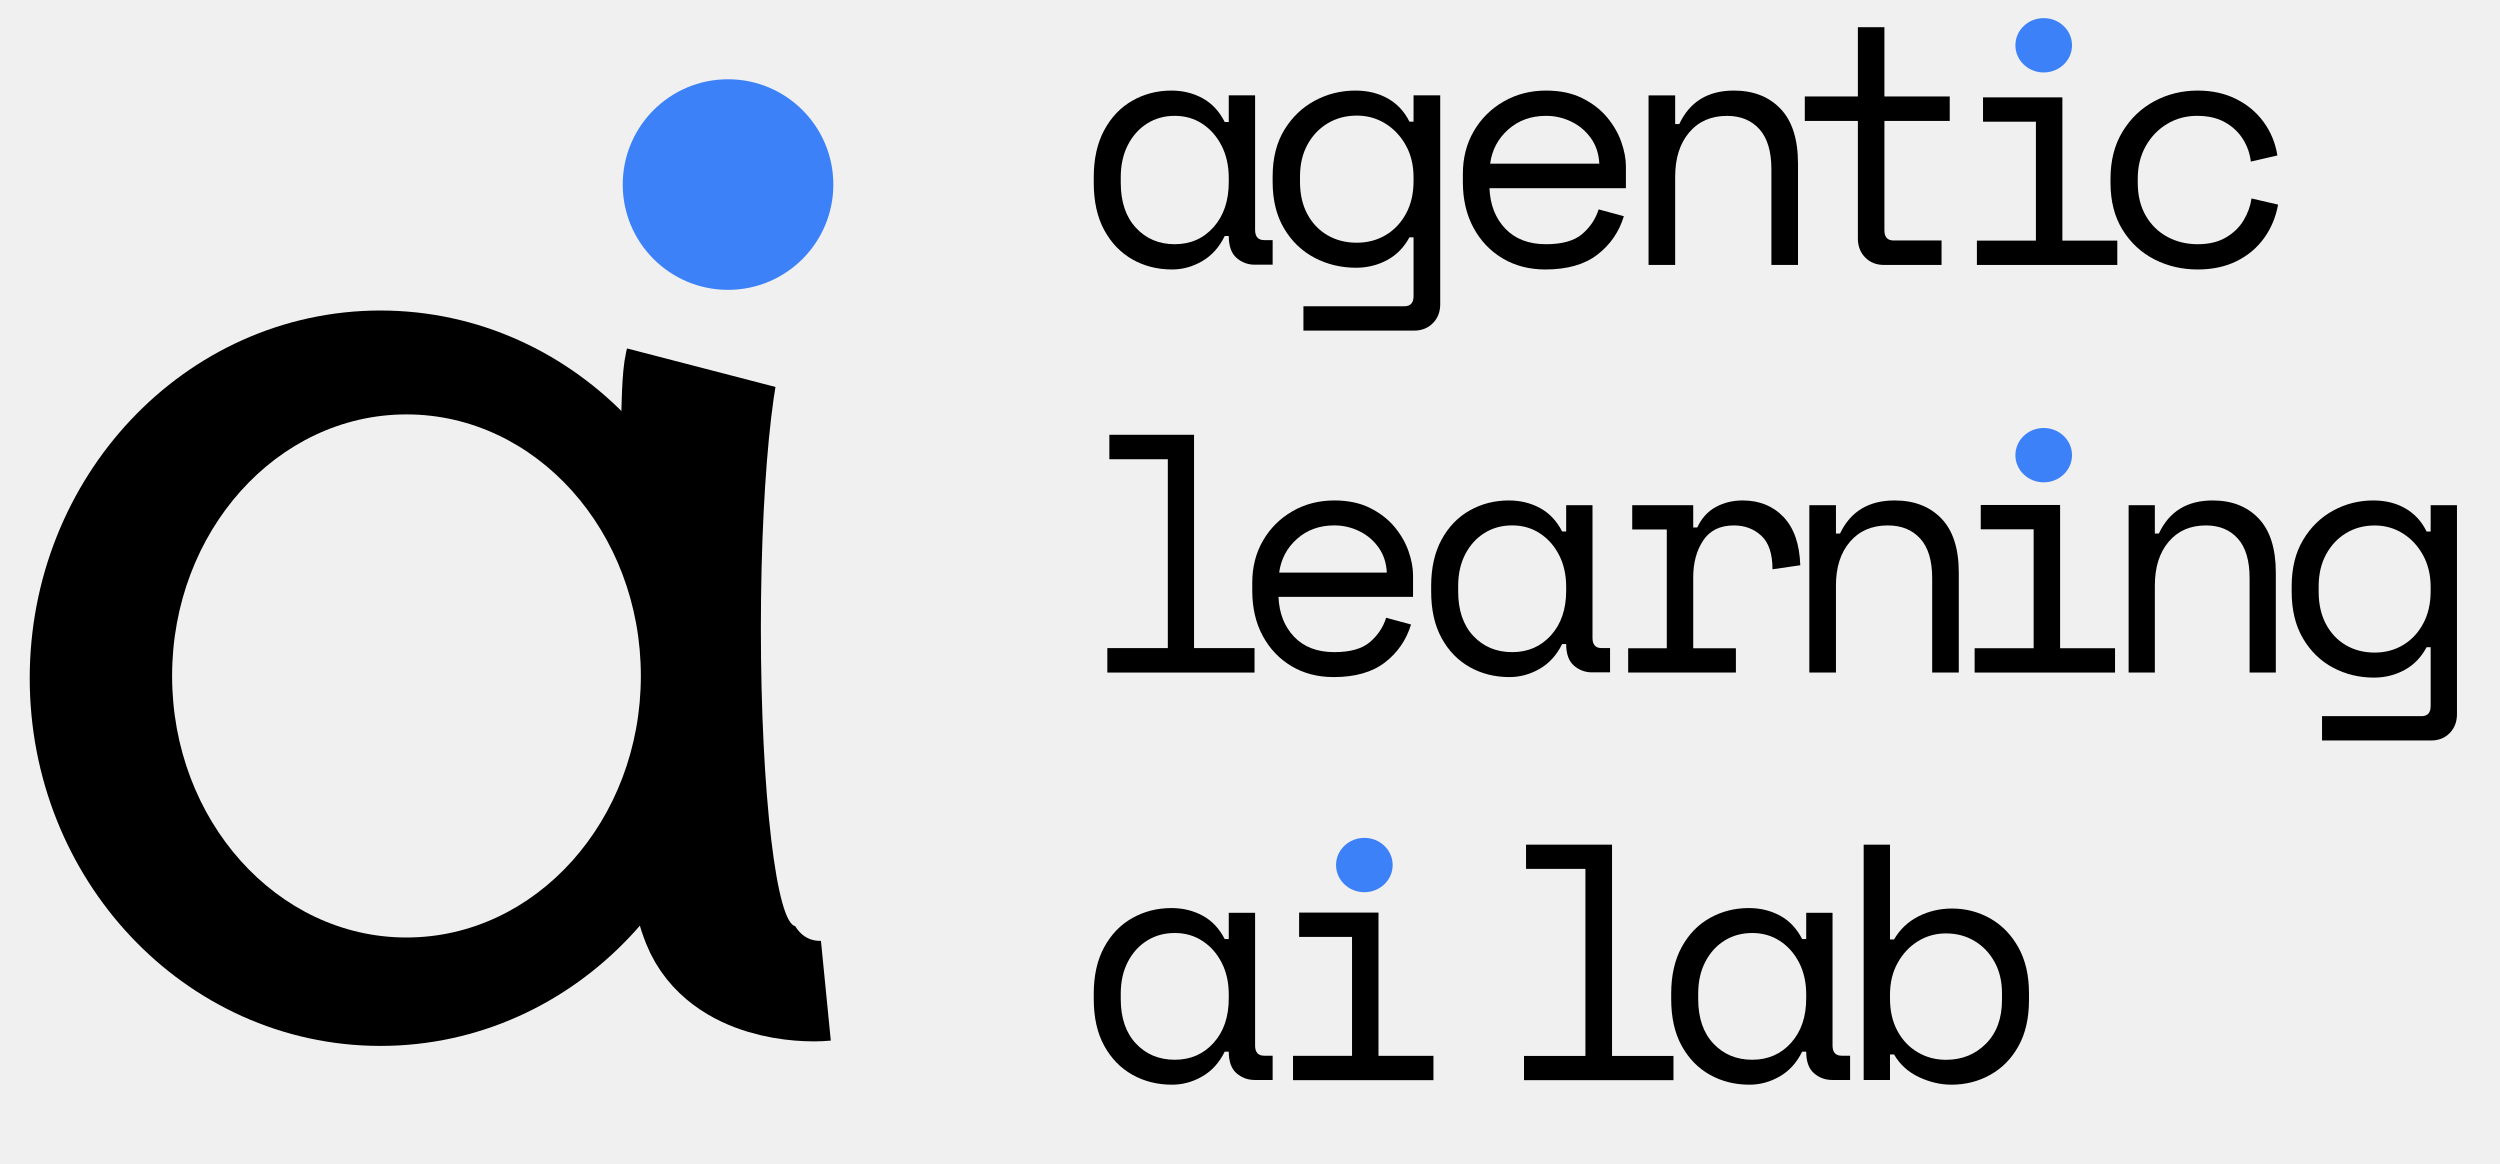
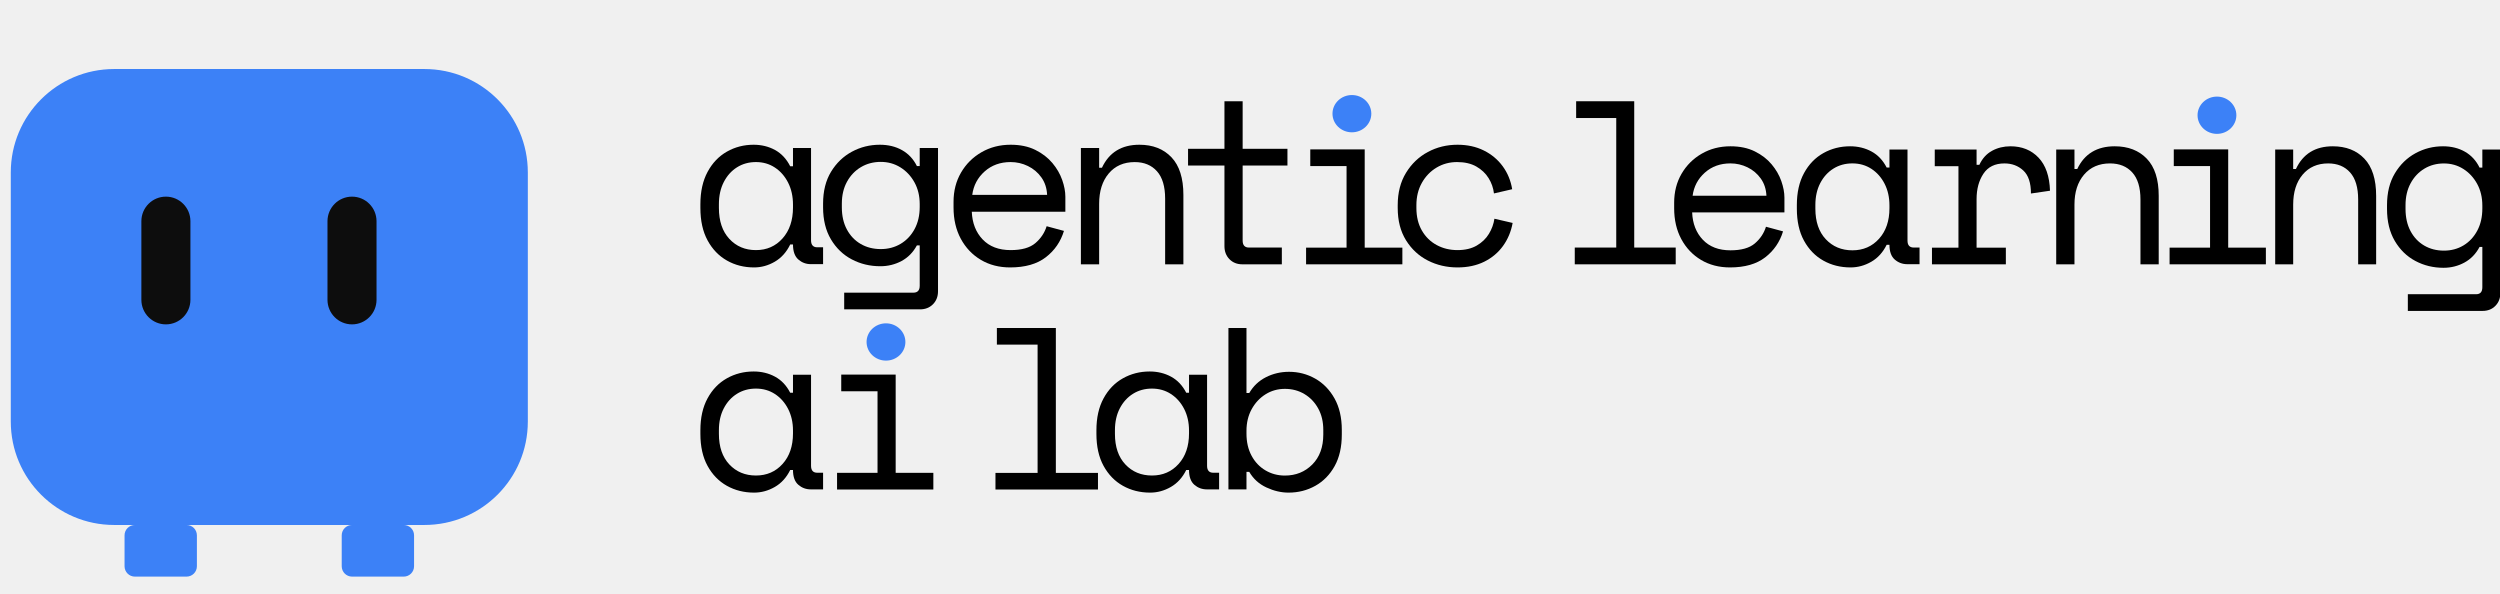
- <svg xmlns="http://www.w3.org/2000/svg" width="1104" height="514" viewBox="0 0 1104 514" xml:space="preserve" overflow="hidden">
-   <defs>
-     <mask id="logoCuts" maskUnits="userSpaceOnUse" x="165" y="343" width="1103" height="510">
-       <rect x="165" y="343" width="1103" height="510" fill="#FFFFFF" />
-       <path d="M241 641.5C241 577.711 287.338 526 344.5 526 401.661 526 448 577.711 448 641.5 448 705.289 401.661 757 344.5 757 287.338 757 241 705.289 241 641.5Z" fill="#000000" />
-       <path d="M539.469 622.704C568.472 556.827 607.737 510.359 627.171 518.915 646.604 527.471 638.847 587.81 609.844 653.687 580.842 719.563 541.576 766.031 522.143 757.475 502.709 748.92 510.466 688.58 539.469 622.704Z" fill="#000000" />
-       <path d="M501 620.5C501 547.875 507.94 489 516.5 489 525.06 489 532 547.875 532 620.5 532 693.126 525.06 752 516.5 752 507.94 752 501 693.126 501 620.5Z" fill="#000000" />
-     </mask>
-   </defs>
-   <g transform="translate(-165 -343)">
-     <g mask="url(#logoCuts)" fill="currentColor" stroke="currentColor">
-       <path d="M985.437 355 997.155 355 997.155 385.6 1026 385.6 1026 396.4 997.155 396.4 997.155 444.7C997.155 447.7 998.507 449.2 1001.21 449.2L1022.39 449.2 1022.39 460 997.005 460C993.6 460 990.82 458.9 988.667 456.7 986.513 454.5 985.437 451.7 985.437 448.3L985.437 396.4 962 396.4 962 385.6 985.437 385.6 985.437 355Z" fill-rule="evenodd" stroke="none" />
-       <path d="M682.283 383C687.351 383 691.947 384.131 696.071 386.392 700.195 388.654 703.449 392.146 705.834 396.87L707.623 396.87 707.623 385.111 719.249 385.111 719.249 444.511C719.249 447.527 720.591 449.034 723.274 449.034L727 449.034 727 459.889 719.1 459.889C716.019 459.889 713.337 458.884 711.051 456.874 708.765 454.864 707.623 451.647 707.623 447.225L705.834 447.225C703.449 452.15 700.145 455.844 695.922 458.306 691.698 460.769 687.252 462 682.581 462 676.122 462 670.284 460.518 665.067 457.552 659.85 454.587 655.701 450.265 652.621 444.587 649.54 438.908 648 431.948 648 423.706L648 421.294C648 413.153 649.54 406.217 652.621 400.489 655.701 394.76 659.85 390.413 665.067 387.448 670.284 384.482 676.023 383 682.283 383ZM683.774 394.156C679.203 394.156 675.128 395.287 671.551 397.549 667.973 399.81 665.142 402.976 663.055 407.047 660.968 411.117 659.924 415.866 659.924 421.294L659.924 423.706C659.924 432.149 662.16 438.783 666.632 443.607 671.104 448.431 676.817 450.844 683.774 450.844 690.729 450.844 696.443 448.331 700.915 443.305 705.387 438.28 707.623 431.646 707.623 423.404L707.623 421.596C707.623 416.268 706.579 411.545 704.493 407.424 702.406 403.303 699.573 400.061 695.996 397.699 692.419 395.338 688.345 394.156 683.774 394.156Z" fill-rule="evenodd" stroke="none" />
-       <path d="M763.547 383C768.984 383 773.766 384.17 777.894 386.509 782.022 388.848 785.193 392.256 787.408 396.735L789.22 396.735 789.22 385.09 801 385.09 801 477.355C801 480.739 799.918 483.526 797.753 485.716 795.589 487.905 792.794 489 789.372 489L740.592 489 740.592 478.251 785.143 478.251C787.861 478.251 789.22 476.758 789.22 473.772L789.22 447.794 787.408 447.794C784.992 452.273 781.695 455.633 777.516 457.872 773.338 460.111 768.782 461.231 763.849 461.231 757.204 461.231 751.088 459.763 745.5 456.827 739.912 453.891 735.432 449.586 732.059 443.913 728.686 438.24 727 431.372 727 423.31L727 420.921C727 412.859 728.712 406.017 732.135 400.393 735.558 394.769 740.038 390.465 745.575 387.479 751.113 384.493 757.103 383 763.547 383ZM764.151 394.048C759.419 394.048 755.165 395.168 751.39 397.407 747.614 399.646 744.619 402.782 742.404 406.813 740.189 410.844 739.082 415.547 739.082 420.921L739.082 423.31C739.082 428.784 740.164 433.537 742.329 437.568 744.493 441.599 747.463 444.709 751.239 446.899 755.014 449.089 759.319 450.183 764.151 450.183 768.883 450.183 773.137 449.063 776.912 446.824 780.688 444.585 783.683 441.424 785.898 437.344 788.113 433.263 789.22 428.486 789.22 423.011L789.22 421.22C789.22 415.945 788.088 411.267 785.822 407.186 783.557 403.105 780.537 399.895 776.761 397.556 772.986 395.217 768.782 394.048 764.151 394.048Z" fill-rule="evenodd" stroke="none" />
-       <path d="M847.753 383C853.878 383 859.176 384.106 863.644 386.317 868.113 388.528 871.778 391.342 874.64 394.76 877.502 398.177 879.611 401.82 880.967 405.69 882.322 409.56 883 413.153 883 416.469L883 426.118 822.749 426.118C823.05 433.455 825.385 439.411 829.753 443.984 834.121 448.557 840.121 450.844 847.753 450.844 854.883 450.844 860.205 449.336 863.72 446.321 867.234 443.305 869.644 439.687 870.95 435.465L882.096 438.481C879.987 445.416 876.096 451.07 870.423 455.442 864.749 459.814 857.092 462 847.452 462 840.322 462 834.021 460.367 828.548 457.1 823.075 453.834 818.782 449.311 815.669 443.532 812.556 437.752 811 431.043 811 423.404L811 419.786C811 412.751 812.606 406.469 815.82 400.941 819.033 395.413 823.427 391.041 829 387.825 834.573 384.608 840.824 383 847.753 383ZM847.753 394.156C841.126 394.156 835.552 396.167 831.033 400.187 826.515 404.207 823.853 409.233 823.05 415.263L871.251 415.263C871.05 410.941 869.82 407.198 867.561 404.031 865.301 400.865 862.414 398.428 858.9 396.719 855.385 395.011 851.669 394.156 847.753 394.156Z" fill-rule="evenodd" stroke="none" />
-       <path d="M930.671 383C939.31 383 946.192 385.693 951.315 391.077 956.438 396.462 959 404.54 959 415.31L959 460 947.247 460 947.247 417.725C947.247 409.874 945.489 403.986 941.973 400.061 938.457 396.135 933.685 394.172 927.658 394.172 920.626 394.172 915.05 396.613 910.932 401.495 906.813 406.377 904.753 412.894 904.753 421.047L904.753 460 893 460 893 385.114 904.753 385.114 904.753 397.796 906.562 397.796C911.183 387.932 919.219 383 930.671 383Z" fill-rule="evenodd" stroke="none" />
-       <path d="M1135.5 383C1141.82 383 1147.46 384.231 1152.42 386.694 1157.39 389.156 1161.45 392.548 1164.61 396.87 1167.77 401.192 1169.8 406.117 1170.7 411.645L1158.97 414.359C1158.57 410.841 1157.41 407.549 1155.51 404.484 1153.6 401.418 1150.97 398.931 1147.61 397.021 1144.25 395.111 1140.12 394.156 1135.2 394.156 1130.39 394.156 1126 395.338 1122.04 397.699 1118.08 400.061 1114.92 403.328 1112.57 407.499 1110.21 411.67 1109.03 416.469 1109.03 421.897L1109.03 423.706C1109.03 429.335 1110.21 434.184 1112.57 438.255 1114.92 442.325 1118.11 445.441 1122.12 447.602 1126.13 449.763 1130.59 450.844 1135.5 450.844 1140.42 450.844 1144.55 449.863 1147.91 447.903 1151.27 445.944 1153.88 443.431 1155.73 440.365 1157.59 437.3 1158.77 434.059 1159.27 430.641L1171 433.355C1170 438.883 1167.94 443.808 1164.83 448.13 1161.72 452.451 1157.69 455.844 1152.73 458.306 1147.76 460.769 1142.02 462 1135.5 462 1128.59 462 1122.22 460.518 1116.4 457.552 1110.59 454.587 1105.9 450.24 1102.34 444.511 1098.78 438.783 1097 431.847 1097 423.706L1097 421.897C1097 413.856 1098.78 406.921 1102.34 401.092 1105.9 395.262 1110.59 390.789 1116.4 387.674 1122.22 384.558 1128.59 383 1135.5 383Z" fill-rule="evenodd" stroke="none" />
-       <path d="M1040.7 386 1075.74 386 1075.74 449.258 1100 449.258 1100 460 1038 460 1038 449.258 1064.06 449.258 1064.06 396.742 1040.7 396.742 1040.7 386Z" fill-rule="evenodd" stroke="none" />
-       <path d="M654.891 535 692.288 535 692.288 629.2 719 629.2 719 640 654 640 654 629.2 680.712 629.2 680.712 545.8 654.891 545.8 654.891 535Z" fill-rule="evenodd" stroke="none" />
-       <path d="M754.243 564C760.283 564 765.507 565.092 769.913 567.275 774.32 569.458 777.934 572.237 780.756 575.611 783.578 578.985 785.658 582.582 786.995 586.403 788.331 590.224 789 593.771 789 597.046L789 606.573 729.586 606.573C729.883 613.817 732.185 619.697 736.493 624.212 740.8 628.727 746.717 630.985 754.243 630.985 761.273 630.985 766.522 629.496 769.987 626.519 773.453 623.542 775.83 619.97 777.117 615.802L788.109 618.779C786.029 625.626 782.192 631.208 776.597 635.525 771.002 639.842 763.452 642 753.945 642 746.915 642 740.701 640.388 735.304 637.162 729.908 633.937 725.674 629.471 722.605 623.766 719.535 618.059 718 611.435 718 603.893L718 600.321C718 593.374 719.584 587.172 722.753 581.714 725.922 576.256 730.254 571.939 735.75 568.764 741.246 565.588 747.41 564 754.243 564ZM754.243 575.015C747.707 575.015 742.211 577 737.755 580.97 733.299 584.939 730.675 589.901 729.883 595.855L777.414 595.855C777.216 591.588 776.003 587.891 773.775 584.765 771.547 581.639 768.7 579.233 765.234 577.546 761.768 575.859 758.104 575.015 754.243 575.015Z" fill-rule="evenodd" stroke="none" />
-       <path d="M831.283 564C836.351 564 840.947 565.117 845.071 567.349 849.195 569.582 852.449 573.031 854.834 577.695L856.623 577.695 856.623 566.084 868.249 566.084 868.249 624.733C868.249 627.71 869.591 629.199 872.274 629.199L876 629.199 876 639.916 868.1 639.916C865.019 639.916 862.337 638.924 860.051 636.939 857.765 634.954 856.623 631.779 856.623 627.412L854.834 627.412C852.449 632.275 849.145 635.922 844.922 638.353 840.699 640.784 836.252 642 831.581 642 825.122 642 819.284 640.536 814.067 637.609 808.85 634.681 804.702 630.414 801.621 624.807 798.541 619.2 797 612.328 797 604.191L797 601.809C797 593.771 798.541 586.924 801.621 581.267 804.702 575.611 808.85 571.319 814.067 568.392 819.284 565.464 825.023 564 831.283 564ZM832.774 575.015C828.203 575.015 824.128 576.132 820.551 578.365 816.974 580.597 814.142 583.724 812.055 587.743 809.968 591.762 808.925 596.451 808.925 601.809L808.925 604.191C808.925 612.527 811.16 619.077 815.632 623.84 820.104 628.603 825.818 630.985 832.774 630.985 839.729 630.985 845.443 628.504 849.915 623.542 854.387 618.58 856.623 612.031 856.623 603.893L856.623 602.107C856.623 596.847 855.579 592.183 853.493 588.115 851.406 584.046 848.573 580.846 844.996 578.514 841.419 576.182 837.345 575.015 832.774 575.015Z" fill-rule="evenodd" stroke="none" />
-       <path d="M934.567 564C941.948 564 947.957 566.434 952.595 571.302 957.232 576.17 959.701 583.273 960 592.612L947.733 594.4C947.733 587.545 946.087 582.603 942.795 579.573 939.504 576.543 935.465 575.028 930.677 575.028 924.593 575.028 920.08 577.238 917.138 581.659 914.195 586.08 912.724 591.519 912.724 597.977L912.724 629.271 931.575 629.271 931.575 640 884 640 884 629.271 901.055 629.271 901.055 576.816 885.795 576.816 885.795 566.087 912.724 566.087 912.724 575.922 914.52 575.922C916.415 571.849 919.133 568.843 922.673 566.906 926.214 564.969 930.179 564 934.567 564Z" fill-rule="evenodd" stroke="none" />
-       <path d="M1001.67 564C1010.31 564 1017.19 566.658 1022.31 571.973 1027.44 577.288 1030 585.26 1030 595.89L1030 640 1018.25 640 1018.25 598.275C1018.25 590.526 1016.49 584.714 1012.97 580.84 1009.46 576.965 1004.68 575.028 998.658 575.028 991.625 575.028 986.05 577.437 981.931 582.255 977.813 587.073 975.753 593.506 975.753 601.553L975.753 640 964 640 964 566.087 975.753 566.087 975.753 578.604 977.561 578.604C982.183 568.868 990.219 564 1001.67 564Z" fill-rule="evenodd" stroke="none" />
-       <path d="M1142.1 564C1150.61 564 1157.39 566.658 1162.43 571.973 1167.48 577.288 1170 585.26 1170 595.89L1170 640 1158.42 640 1158.42 598.275C1158.42 590.526 1156.69 584.714 1153.23 580.84 1149.77 576.965 1145.07 575.028 1139.13 575.028 1132.21 575.028 1126.72 577.437 1122.66 582.255 1118.6 587.073 1116.58 593.506 1116.58 601.553L1116.58 640 1105 640 1105 566.087 1116.58 566.087 1116.58 578.604 1118.36 578.604C1122.91 568.868 1130.82 564 1142.1 564Z" fill-rule="evenodd" stroke="none" />
-       <path d="M1213.05 564C1218.42 564 1223.13 565.17 1227.21 567.509 1231.28 569.848 1234.41 573.256 1236.59 577.735L1238.38 577.735 1238.38 566.09 1250 566.09 1250 658.355C1250 661.739 1248.93 664.526 1246.8 666.716 1244.66 668.905 1241.91 670 1238.53 670L1190.41 670 1190.41 659.251 1234.36 659.251C1237.04 659.251 1238.38 657.758 1238.38 654.772L1238.38 628.794 1236.59 628.794C1234.21 633.273 1230.96 636.633 1226.83 638.872 1222.71 641.111 1218.22 642.231 1213.35 642.231 1206.8 642.231 1200.76 640.763 1195.25 637.827 1189.74 634.891 1185.32 630.586 1181.99 624.913 1178.66 619.24 1177 612.372 1177 604.31L1177 601.921C1177 593.859 1178.69 587.017 1182.07 581.393 1185.44 575.77 1189.86 571.465 1195.32 568.479 1200.79 565.493 1206.7 564 1213.05 564ZM1213.65 575.048C1208.98 575.048 1204.78 576.168 1201.06 578.407 1197.34 580.647 1194.38 583.782 1192.2 587.813 1190.01 591.844 1188.92 596.547 1188.92 601.921L1188.92 604.31C1188.92 609.784 1189.99 614.537 1192.12 618.568 1194.26 622.599 1197.19 625.709 1200.91 627.899 1204.64 630.088 1208.88 631.183 1213.65 631.183 1218.32 631.183 1222.51 630.063 1226.24 627.824 1229.96 625.585 1232.92 622.424 1235.1 618.344 1237.29 614.263 1238.38 609.486 1238.38 604.011L1238.38 602.22C1238.38 596.945 1237.26 592.267 1235.03 588.186 1232.79 584.105 1229.81 580.896 1226.09 578.557 1222.36 576.218 1218.22 575.048 1213.65 575.048Z" fill-rule="evenodd" stroke="none" />
-       <path d="M1039.7 566 1074.74 566 1074.74 629.258 1099 629.258 1099 640 1037 640 1037 629.258 1063.06 629.258 1063.06 576.742 1039.7 576.742 1039.7 566Z" fill-rule="evenodd" stroke="none" />
-       <path d="M838.904 716 876.877 716 876.877 809.303 904 809.303 904 820 838 820 838 809.303 865.123 809.303 865.123 726.697 838.904 726.697 838.904 716Z" fill-rule="evenodd" stroke="none" />
-       <path d="M988 716 999.621 716 999.621 757.865 1001.41 757.865C1003.99 753.412 1007.57 750.022 1012.13 747.696 1016.7 745.37 1021.67 744.207 1027.03 744.207 1033.09 744.207 1038.7 745.667 1043.87 748.587 1049.03 751.506 1053.18 755.762 1056.31 761.354 1059.44 766.946 1061 773.701 1061 781.619L1061 784.588C1061 792.605 1059.46 799.385 1056.38 804.927 1053.3 810.47 1049.16 814.701 1043.94 817.62 1038.73 820.54 1032.99 822 1026.73 822 1021.97 822 1017.2 820.887 1012.43 818.659 1007.67 816.433 1003.99 813.092 1001.41 808.639L999.621 808.639 999.621 819.921 988 819.921 988 716ZM1024.35 755.193C1019.78 755.193 1015.64 756.356 1011.91 758.682 1008.19 761.008 1005.21 764.2 1002.97 768.258 1000.74 772.316 999.621 776.967 999.621 782.213L999.621 783.994C999.621 789.438 1000.71 794.188 1002.9 798.246 1005.08 802.304 1008.06 805.447 1011.84 807.674 1015.61 809.901 1019.78 811.014 1024.35 811.014 1031.4 811.014 1037.29 808.639 1042.01 803.888 1046.72 799.137 1049.08 792.704 1049.08 784.588L1049.08 781.619C1049.08 776.373 1047.99 771.771 1045.8 767.812 1043.62 763.853 1040.66 760.76 1036.94 758.534 1033.22 756.307 1029.02 755.193 1024.35 755.193Z" fill-rule="evenodd" stroke="none" />
-       <path d="M682.283 744C687.351 744 691.947 745.117 696.071 747.349 700.195 749.582 703.449 753.031 705.834 757.695L707.623 757.695 707.623 746.084 719.249 746.084 719.249 804.733C719.249 807.71 720.591 809.198 723.274 809.198L727 809.198 727 819.916 719.1 819.916C716.019 819.916 713.337 818.924 711.051 816.939 708.765 814.954 707.623 811.778 707.623 807.412L705.834 807.412C703.449 812.275 700.145 815.922 695.922 818.353 691.698 820.784 687.252 822 682.581 822 676.122 822 670.284 820.536 665.067 817.609 659.85 814.681 655.701 810.414 652.621 804.807 649.54 799.2 648 792.328 648 784.191L648 781.809C648 773.771 649.54 766.923 652.621 761.267 655.701 755.611 659.85 751.319 665.067 748.391 670.284 745.464 676.023 744 682.283 744ZM683.774 755.015C679.203 755.015 675.128 756.132 671.551 758.364 667.973 760.597 665.142 763.723 663.055 767.742 660.968 771.761 659.924 776.45 659.924 781.809L659.924 784.191C659.924 792.526 662.16 799.076 666.632 803.84 671.104 808.603 676.817 810.985 683.774 810.985 690.729 810.985 696.443 808.504 700.915 803.542 705.387 798.58 707.623 792.031 707.623 783.893L707.623 782.107C707.623 776.847 706.579 772.183 704.493 768.114 702.406 764.046 699.573 760.845 695.996 758.513 692.419 756.181 688.345 755.015 683.774 755.015Z" fill-rule="evenodd" stroke="none" />
-       <path d="M937.283 744C942.351 744 946.947 745.117 951.071 747.349 955.195 749.582 958.449 753.031 960.834 757.695L962.623 757.695 962.623 746.084 974.249 746.084 974.249 804.733C974.249 807.71 975.591 809.198 978.274 809.198L982 809.198 982 819.916 974.1 819.916C971.02 819.916 968.337 818.924 966.051 816.939 963.766 814.954 962.623 811.778 962.623 807.412L960.834 807.412C958.449 812.275 955.145 815.922 950.922 818.353 946.699 820.784 942.252 822 937.581 822 931.122 822 925.284 820.536 920.067 817.609 914.85 814.681 910.701 810.414 907.621 804.807 904.54 799.2 903 792.328 903 784.191L903 781.809C903 773.771 904.54 766.923 907.621 761.267 910.701 755.611 914.85 751.319 920.067 748.391 925.284 745.464 931.023 744 937.283 744ZM938.774 755.015C934.203 755.015 930.128 756.132 926.551 758.364 922.974 760.597 920.142 763.723 918.055 767.742 915.968 771.761 914.925 776.45 914.925 781.809L914.925 784.191C914.925 792.526 917.16 799.076 921.632 803.84 926.104 808.603 931.818 810.985 938.774 810.985 945.73 810.985 951.443 808.504 955.915 803.542 960.387 798.58 962.623 792.031 962.623 783.893L962.623 782.107C962.623 776.847 961.579 772.183 959.493 768.114 957.406 764.046 954.574 760.845 950.996 758.513 947.419 756.181 943.345 755.015 938.774 755.015Z" fill-rule="evenodd" stroke="none" />
-       <path d="M738.696 746 773.739 746 773.739 809.258 798 809.258 798 820 736 820 736 809.258 762.058 809.258 762.058 756.742 738.696 756.742 738.696 746Z" fill-rule="evenodd" stroke="none" />
-       <path d="M475.154 505.5C473.079 513.491 473.565 555.045 473.518 582.926 473.47 610.806 473.411 645.435 474.869 672.782 476.327 700.13 473.968 726.294 482.266 747.012 490.565 767.73 519.874 769.173 528.5 768.321" stroke-width="68.75" stroke-linecap="butt" stroke-linejoin="miter" stroke-miterlimit="8" fill="none" fill-rule="evenodd" />
-       <path d="M212.5 642.5C212.5 571.808 266.45 514.5 333 514.5 399.55 514.5 453.5 571.808 453.5 642.5 453.5 713.192 399.55 770.5 333 770.5 266.45 770.5 212.5 713.192 212.5 642.5Z" stroke-width="68.75" stroke-linecap="butt" stroke-linejoin="miter" stroke-miterlimit="8" fill="none" fill-rule="evenodd" />
+ <svg xmlns="http://www.w3.org/2000/svg" width="1159" height="275" viewBox="0 0 1159 275">
+   <g>
+     <g transform="translate(-238.4 -430.84) translate(363.25 568.5) scale(0.6) translate(-363.25 -568.5)">
+       <rect x="163.5" y="392.4" width="399.5" height="352.3" rx="79.9" fill="#3C81F7" class="ab" />
+       <rect x="251.4" y="744.7" width="55.9" height="39.9" rx="8" fill="#3C81F7" class="ab" />
+       <rect x="419.2" y="744.7" width="55.9" height="39.9" rx="8" fill="#3C81F7" class="ab" />
+       <rect x="264.4" y="491.0" width="37.9" height="98.7" rx="19.0" fill="#0d0d0d" />
+       <rect x="408.2" y="491.0" width="37.9" height="98.7" rx="19.0" fill="#0d0d0d" />
    </g>
-     <path d="M1055 363C1055 356.373 1060.6 351 1067.5 351 1074.4 351 1080 356.373 1080 363 1080 369.627 1074.4 375 1067.5 375 1060.6 375 1055 369.627 1055 363Z" fill="#3C81F7" fill-rule="evenodd" />
-     <path d="M1055 544C1055 537.373 1060.6 532 1067.5 532 1074.4 532 1080 537.373 1080 544 1080 550.627 1074.4 556 1067.5 556 1060.6 556 1055 550.627 1055 544Z" fill="#3C81F7" fill-rule="evenodd" />
-     <path d="M755 725C755 718.373 760.596 713 767.5 713 774.404 713 780 718.373 780 725 780 731.627 774.404 737 767.5 737 760.596 737 755 731.627 755 725Z" fill="#3C81F7" fill-rule="evenodd" />
-     <path d="M440 424.5C440 398.819 460.819 378 486.5 378 512.181 378 533 398.819 533 424.5 533 450.181 512.181 471 486.5 471 460.819 471 440 450.181 440 424.5Z" fill="#3C81F7" fill-rule="evenodd" />
+     <g transform="translate(-323.3 -343.34) translate(648 481.0) scale(0.72) translate(-648 -481.0)">
+       <g fill="currentColor">
+         <path d="M985.437 355 997.155 355 997.155 385.6 1026 385.6 1026 396.4 997.155 396.4 997.155 444.7C997.155 447.7 998.507 449.2 1001.21 449.2L1022.39 449.2 1022.39 460 997.005 460C993.6 460 990.82 458.9 988.667 456.7 986.513 454.5 985.437 451.7 985.437 448.3L985.437 396.4 962 396.4 962 385.6 985.437 385.6 985.437 355Z" fill-rule="evenodd" stroke="none" />
+         <path d="M682.283 383C687.351 383 691.947 384.131 696.071 386.392 700.195 388.654 703.449 392.146 705.834 396.87L707.623 396.87 707.623 385.111 719.249 385.111 719.249 444.511C719.249 447.527 720.591 449.034 723.274 449.034L727 449.034 727 459.889 719.1 459.889C716.019 459.889 713.337 458.884 711.051 456.874 708.765 454.864 707.623 451.647 707.623 447.225L705.834 447.225C703.449 452.15 700.145 455.844 695.922 458.306 691.698 460.769 687.252 462 682.581 462 676.122 462 670.284 460.518 665.067 457.552 659.85 454.587 655.701 450.265 652.621 444.587 649.54 438.908 648 431.948 648 423.706L648 421.294C648 413.153 649.54 406.217 652.621 400.489 655.701 394.76 659.85 390.413 665.067 387.448 670.284 384.482 676.023 383 682.283 383ZM683.774 394.156C679.203 394.156 675.128 395.287 671.551 397.549 667.973 399.81 665.142 402.976 663.055 407.047 660.968 411.117 659.924 415.866 659.924 421.294L659.924 423.706C659.924 432.149 662.16 438.783 666.632 443.607 671.104 448.431 676.817 450.844 683.774 450.844 690.729 450.844 696.443 448.331 700.915 443.305 705.387 438.28 707.623 431.646 707.623 423.404L707.623 421.596C707.623 416.268 706.579 411.545 704.493 407.424 702.406 403.303 699.573 400.061 695.996 397.699 692.419 395.338 688.345 394.156 683.774 394.156Z" fill-rule="evenodd" stroke="none" />
+         <path d="M763.547 383C768.984 383 773.766 384.17 777.894 386.509 782.022 388.848 785.193 392.256 787.408 396.735L789.22 396.735 789.22 385.09 801 385.09 801 477.355C801 480.739 799.918 483.526 797.753 485.716 795.589 487.905 792.794 489 789.372 489L740.592 489 740.592 478.251 785.143 478.251C787.861 478.251 789.22 476.758 789.22 473.772L789.22 447.794 787.408 447.794C784.992 452.273 781.695 455.633 777.516 457.872 773.338 460.111 768.782 461.231 763.849 461.231 757.204 461.231 751.088 459.763 745.5 456.827 739.912 453.891 735.432 449.586 732.059 443.913 728.686 438.24 727 431.372 727 423.31L727 420.921C727 412.859 728.712 406.017 732.135 400.393 735.558 394.769 740.038 390.465 745.575 387.479 751.113 384.493 757.103 383 763.547 383ZM764.151 394.048C759.419 394.048 755.165 395.168 751.39 397.407 747.614 399.646 744.619 402.782 742.404 406.813 740.189 410.844 739.082 415.547 739.082 420.921L739.082 423.31C739.082 428.784 740.164 433.537 742.329 437.568 744.493 441.599 747.463 444.709 751.239 446.899 755.014 449.089 759.319 450.183 764.151 450.183 768.883 450.183 773.137 449.063 776.912 446.824 780.688 444.585 783.683 441.424 785.898 437.344 788.113 433.263 789.22 428.486 789.22 423.011L789.22 421.22C789.22 415.945 788.088 411.267 785.822 407.186 783.557 403.105 780.537 399.895 776.761 397.556 772.986 395.217 768.782 394.048 764.151 394.048Z" fill-rule="evenodd" stroke="none" />
+         <path d="M847.753 383C853.878 383 859.176 384.106 863.644 386.317 868.113 388.528 871.778 391.342 874.64 394.76 877.502 398.177 879.611 401.82 880.967 405.69 882.322 409.56 883 413.153 883 416.469L883 426.118 822.749 426.118C823.05 433.455 825.385 439.411 829.753 443.984 834.121 448.557 840.121 450.844 847.753 450.844 854.883 450.844 860.205 449.336 863.72 446.321 867.234 443.305 869.644 439.687 870.95 435.465L882.096 438.481C879.987 445.416 876.096 451.07 870.423 455.442 864.749 459.814 857.092 462 847.452 462 840.322 462 834.021 460.367 828.548 457.1 823.075 453.834 818.782 449.311 815.669 443.532 812.556 437.752 811 431.043 811 423.404L811 419.786C811 412.751 812.606 406.469 815.82 400.941 819.033 395.413 823.427 391.041 829 387.825 834.573 384.608 840.824 383 847.753 383ZM847.753 394.156C841.126 394.156 835.552 396.167 831.033 400.187 826.515 404.207 823.853 409.233 823.05 415.263L871.251 415.263C871.05 410.941 869.82 407.198 867.561 404.031 865.301 400.865 862.414 398.428 858.9 396.719 855.385 395.011 851.669 394.156 847.753 394.156Z" fill-rule="evenodd" stroke="none" />
+         <path d="M930.671 383C939.31 383 946.192 385.693 951.315 391.077 956.438 396.462 959 404.54 959 415.31L959 460 947.247 460 947.247 417.725C947.247 409.874 945.489 403.986 941.973 400.061 938.457 396.135 933.685 394.172 927.658 394.172 920.626 394.172 915.05 396.613 910.932 401.495 906.813 406.377 904.753 412.894 904.753 421.047L904.753 460 893 460 893 385.114 904.753 385.114 904.753 397.796 906.562 397.796C911.183 387.932 919.219 383 930.671 383Z" fill-rule="evenodd" stroke="none" />
+         <path d="M1135.5 383C1141.82 383 1147.46 384.231 1152.42 386.694 1157.39 389.156 1161.45 392.548 1164.61 396.87 1167.77 401.192 1169.8 406.117 1170.7 411.645L1158.97 414.359C1158.57 410.841 1157.41 407.549 1155.51 404.484 1153.6 401.418 1150.97 398.931 1147.61 397.021 1144.25 395.111 1140.12 394.156 1135.2 394.156 1130.39 394.156 1126 395.338 1122.04 397.699 1118.08 400.061 1114.92 403.328 1112.57 407.499 1110.21 411.67 1109.03 416.469 1109.03 421.897L1109.03 423.706C1109.03 429.335 1110.21 434.184 1112.57 438.255 1114.92 442.325 1118.11 445.441 1122.12 447.602 1126.13 449.763 1130.59 450.844 1135.5 450.844 1140.42 450.844 1144.55 449.863 1147.91 447.903 1151.27 445.944 1153.88 443.431 1155.73 440.365 1157.59 437.3 1158.77 434.059 1159.27 430.641L1171 433.355C1170 438.883 1167.94 443.808 1164.83 448.13 1161.72 452.451 1157.69 455.844 1152.73 458.306 1147.76 460.769 1142.02 462 1135.5 462 1128.59 462 1122.22 460.518 1116.4 457.552 1110.59 454.587 1105.9 450.24 1102.34 444.511 1098.78 438.783 1097 431.847 1097 423.706L1097 421.897C1097 413.856 1098.78 406.921 1102.34 401.092 1105.9 395.262 1110.59 390.789 1116.4 387.674 1122.22 384.558 1128.59 383 1135.5 383Z" fill-rule="evenodd" stroke="none" />
+         <path d="M1040.7 386 1075.74 386 1075.74 449.258 1100 449.258 1100 460 1038 460 1038 449.258 1064.06 449.258 1064.06 396.742 1040.7 396.742 1040.7 386Z" fill-rule="evenodd" stroke="none" />
+         <g transform="translate(557 -180)">
+           <path d="M654.891 535 692.288 535 692.288 629.2 719 629.2 719 640 654 640 654 629.2 680.712 629.2 680.712 545.8 654.891 545.8 654.891 535Z" fill-rule="evenodd" stroke="none" />
+           <path d="M754.243 564C760.283 564 765.507 565.092 769.913 567.275 774.32 569.458 777.934 572.237 780.756 575.611 783.578 578.985 785.658 582.582 786.995 586.403 788.331 590.224 789 593.771 789 597.046L789 606.573 729.586 606.573C729.883 613.817 732.185 619.697 736.493 624.212 740.8 628.727 746.717 630.985 754.243 630.985 761.273 630.985 766.522 629.496 769.987 626.519 773.453 623.542 775.83 619.97 777.117 615.802L788.109 618.779C786.029 625.626 782.192 631.208 776.597 635.525 771.002 639.842 763.452 642 753.945 642 746.915 642 740.701 640.388 735.304 637.162 729.908 633.937 725.674 629.471 722.605 623.766 719.535 618.059 718 611.435 718 603.893L718 600.321C718 593.374 719.584 587.172 722.753 581.714 725.922 576.256 730.254 571.939 735.75 568.764 741.246 565.588 747.41 564 754.243 564ZM754.243 575.015C747.707 575.015 742.211 577 737.755 580.97 733.299 584.939 730.675 589.901 729.883 595.855L777.414 595.855C777.216 591.588 776.003 587.891 773.775 584.765 771.547 581.639 768.7 579.233 765.234 577.546 761.768 575.859 758.104 575.015 754.243 575.015Z" fill-rule="evenodd" stroke="none" />
+           <path d="M831.283 564C836.351 564 840.947 565.117 845.071 567.349 849.195 569.582 852.449 573.031 854.834 577.695L856.623 577.695 856.623 566.084 868.249 566.084 868.249 624.733C868.249 627.71 869.591 629.199 872.274 629.199L876 629.199 876 639.916 868.1 639.916C865.019 639.916 862.337 638.924 860.051 636.939 857.765 634.954 856.623 631.779 856.623 627.412L854.834 627.412C852.449 632.275 849.145 635.922 844.922 638.353 840.699 640.784 836.252 642 831.581 642 825.122 642 819.284 640.536 814.067 637.609 808.85 634.681 804.702 630.414 801.621 624.807 798.541 619.2 797 612.328 797 604.191L797 601.809C797 593.771 798.541 586.924 801.621 581.267 804.702 575.611 808.85 571.319 814.067 568.392 819.284 565.464 825.023 564 831.283 564ZM832.774 575.015C828.203 575.015 824.128 576.132 820.551 578.365 816.974 580.597 814.142 583.724 812.055 587.743 809.968 591.762 808.925 596.451 808.925 601.809L808.925 604.191C808.925 612.527 811.16 619.077 815.632 623.84 820.104 628.603 825.818 630.985 832.774 630.985 839.729 630.985 845.443 628.504 849.915 623.542 854.387 618.58 856.623 612.031 856.623 603.893L856.623 602.107C856.623 596.847 855.579 592.183 853.493 588.115 851.406 584.046 848.573 580.846 844.996 578.514 841.419 576.182 837.345 575.015 832.774 575.015Z" fill-rule="evenodd" stroke="none" />
+           <path d="M934.567 564C941.948 564 947.957 566.434 952.595 571.302 957.232 576.17 959.701 583.273 960 592.612L947.733 594.4C947.733 587.545 946.087 582.603 942.795 579.573 939.504 576.543 935.465 575.028 930.677 575.028 924.593 575.028 920.08 577.238 917.138 581.659 914.195 586.08 912.724 591.519 912.724 597.977L912.724 629.271 931.575 629.271 931.575 640 884 640 884 629.271 901.055 629.271 901.055 576.816 885.795 576.816 885.795 566.087 912.724 566.087 912.724 575.922 914.52 575.922C916.415 571.849 919.133 568.843 922.673 566.906 926.214 564.969 930.179 564 934.567 564Z" fill-rule="evenodd" stroke="none" />
+           <path d="M1001.67 564C1010.31 564 1017.19 566.658 1022.31 571.973 1027.44 577.288 1030 585.26 1030 595.89L1030 640 1018.25 640 1018.25 598.275C1018.25 590.526 1016.49 584.714 1012.97 580.84 1009.46 576.965 1004.68 575.028 998.658 575.028 991.625 575.028 986.05 577.437 981.931 582.255 977.813 587.073 975.753 593.506 975.753 601.553L975.753 640 964 640 964 566.087 975.753 566.087 975.753 578.604 977.561 578.604C982.183 568.868 990.219 564 1001.67 564Z" fill-rule="evenodd" stroke="none" />
+           <path d="M1142.1 564C1150.61 564 1157.39 566.658 1162.43 571.973 1167.48 577.288 1170 585.26 1170 595.89L1170 640 1158.42 640 1158.42 598.275C1158.42 590.526 1156.69 584.714 1153.23 580.84 1149.77 576.965 1145.07 575.028 1139.13 575.028 1132.21 575.028 1126.72 577.437 1122.66 582.255 1118.6 587.073 1116.58 593.506 1116.58 601.553L1116.58 640 1105 640 1105 566.087 1116.58 566.087 1116.58 578.604 1118.36 578.604C1122.91 568.868 1130.82 564 1142.1 564Z" fill-rule="evenodd" stroke="none" />
+           <path d="M1213.05 564C1218.42 564 1223.13 565.17 1227.21 567.509 1231.28 569.848 1234.41 573.256 1236.59 577.735L1238.38 577.735 1238.38 566.09 1250 566.09 1250 658.355C1250 661.739 1248.93 664.526 1246.8 666.716 1244.66 668.905 1241.91 670 1238.53 670L1190.41 670 1190.41 659.251 1234.36 659.251C1237.04 659.251 1238.38 657.758 1238.38 654.772L1238.38 628.794 1236.59 628.794C1234.21 633.273 1230.96 636.633 1226.83 638.872 1222.71 641.111 1218.22 642.231 1213.35 642.231 1206.8 642.231 1200.76 640.763 1195.25 637.827 1189.74 634.891 1185.32 630.586 1181.99 624.913 1178.66 619.24 1177 612.372 1177 604.31L1177 601.921C1177 593.859 1178.69 587.017 1182.07 581.393 1185.44 575.77 1189.86 571.465 1195.32 568.479 1200.79 565.493 1206.7 564 1213.05 564ZM1213.65 575.048C1208.98 575.048 1204.78 576.168 1201.06 578.407 1197.34 580.647 1194.38 583.782 1192.2 587.813 1190.01 591.844 1188.92 596.547 1188.92 601.921L1188.92 604.31C1188.92 609.784 1189.99 614.537 1192.12 618.568 1194.26 622.599 1197.19 625.709 1200.91 627.899 1204.64 630.088 1208.88 631.183 1213.65 631.183 1218.32 631.183 1222.51 630.063 1226.24 627.824 1229.96 625.585 1232.92 622.424 1235.1 618.344 1237.29 614.263 1238.38 609.486 1238.38 604.011L1238.38 602.22C1238.38 596.945 1237.26 592.267 1235.03 588.186 1232.79 584.105 1229.81 580.896 1226.09 578.557 1222.36 576.218 1218.22 575.048 1213.65 575.048Z" fill-rule="evenodd" stroke="none" />
+           <path d="M1039.7 566 1074.74 566 1074.74 629.258 1099 629.258 1099 640 1037 640 1037 629.258 1063.06 629.258 1063.06 576.742 1039.7 576.742 1039.7 566Z" fill-rule="evenodd" stroke="none" />
+         </g>
+         <g transform="translate(0 -215)">
+           <path d="M838.904 716 876.877 716 876.877 809.303 904 809.303 904 820 838 820 838 809.303 865.123 809.303 865.123 726.697 838.904 726.697 838.904 716Z" fill-rule="evenodd" stroke="none" />
+           <path d="M988 716 999.621 716 999.621 757.865 1001.41 757.865C1003.99 753.412 1007.57 750.022 1012.13 747.696 1016.7 745.37 1021.67 744.207 1027.03 744.207 1033.09 744.207 1038.7 745.667 1043.87 748.587 1049.03 751.506 1053.18 755.762 1056.31 761.354 1059.44 766.946 1061 773.701 1061 781.619L1061 784.588C1061 792.605 1059.46 799.385 1056.38 804.927 1053.3 810.47 1049.16 814.701 1043.94 817.62 1038.73 820.54 1032.99 822 1026.73 822 1021.97 822 1017.2 820.887 1012.43 818.659 1007.67 816.433 1003.99 813.092 1001.41 808.639L999.621 808.639 999.621 819.921 988 819.921 988 716ZM1024.35 755.193C1019.78 755.193 1015.64 756.356 1011.91 758.682 1008.19 761.008 1005.21 764.2 1002.97 768.258 1000.74 772.316 999.621 776.967 999.621 782.213L999.621 783.994C999.621 789.438 1000.71 794.188 1002.9 798.246 1005.08 802.304 1008.06 805.447 1011.84 807.674 1015.61 809.901 1019.78 811.014 1024.35 811.014 1031.4 811.014 1037.29 808.639 1042.01 803.888 1046.72 799.137 1049.08 792.704 1049.08 784.588L1049.08 781.619C1049.08 776.373 1047.99 771.771 1045.8 767.812 1043.62 763.853 1040.66 760.76 1036.94 758.534 1033.22 756.307 1029.02 755.193 1024.35 755.193Z" fill-rule="evenodd" stroke="none" />
+           <path d="M682.283 744C687.351 744 691.947 745.117 696.071 747.349 700.195 749.582 703.449 753.031 705.834 757.695L707.623 757.695 707.623 746.084 719.249 746.084 719.249 804.733C719.249 807.71 720.591 809.198 723.274 809.198L727 809.198 727 819.916 719.1 819.916C716.019 819.916 713.337 818.924 711.051 816.939 708.765 814.954 707.623 811.778 707.623 807.412L705.834 807.412C703.449 812.275 700.145 815.922 695.922 818.353 691.698 820.784 687.252 822 682.581 822 676.122 822 670.284 820.536 665.067 817.609 659.85 814.681 655.701 810.414 652.621 804.807 649.54 799.2 648 792.328 648 784.191L648 781.809C648 773.771 649.54 766.923 652.621 761.267 655.701 755.611 659.85 751.319 665.067 748.391 670.284 745.464 676.023 744 682.283 744ZM683.774 755.015C679.203 755.015 675.128 756.132 671.551 758.364 667.973 760.597 665.142 763.723 663.055 767.742 660.968 771.761 659.924 776.45 659.924 781.809L659.924 784.191C659.924 792.526 662.16 799.076 666.632 803.84 671.104 808.603 676.817 810.985 683.774 810.985 690.729 810.985 696.443 808.504 700.915 803.542 705.387 798.58 707.623 792.031 707.623 783.893L707.623 782.107C707.623 776.847 706.579 772.183 704.493 768.114 702.406 764.046 699.573 760.845 695.996 758.513 692.419 756.181 688.345 755.015 683.774 755.015Z" fill-rule="evenodd" stroke="none" />
+           <path d="M937.283 744C942.351 744 946.947 745.117 951.071 747.349 955.195 749.582 958.449 753.031 960.834 757.695L962.623 757.695 962.623 746.084 974.249 746.084 974.249 804.733C974.249 807.71 975.591 809.198 978.274 809.198L982 809.198 982 819.916 974.1 819.916C971.02 819.916 968.337 818.924 966.051 816.939 963.766 814.954 962.623 811.778 962.623 807.412L960.834 807.412C958.449 812.275 955.145 815.922 950.922 818.353 946.699 820.784 942.252 822 937.581 822 931.122 822 925.284 820.536 920.067 817.609 914.85 814.681 910.701 810.414 907.621 804.807 904.54 799.2 903 792.328 903 784.191L903 781.809C903 773.771 904.54 766.923 907.621 761.267 910.701 755.611 914.85 751.319 920.067 748.391 925.284 745.464 931.023 744 937.283 744ZM938.774 755.015C934.203 755.015 930.128 756.132 926.551 758.364 922.974 760.597 920.142 763.723 918.055 767.742 915.968 771.761 914.925 776.45 914.925 781.809L914.925 784.191C914.925 792.526 917.16 799.076 921.632 803.84 926.104 808.603 931.818 810.985 938.774 810.985 945.73 810.985 951.443 808.504 955.915 803.542 960.387 798.58 962.623 792.031 962.623 783.893L962.623 782.107C962.623 776.847 961.579 772.183 959.493 768.114 957.406 764.046 954.574 760.845 950.996 758.513 947.419 756.181 943.345 755.015 938.774 755.015Z" fill-rule="evenodd" stroke="none" />
+           <path d="M738.696 746 773.739 746 773.739 809.258 798 809.258 798 820 736 820 736 809.258 762.058 809.258 762.058 756.742 738.696 756.742 738.696 746Z" fill-rule="evenodd" stroke="none" />
+         </g>
+       </g>
+       <g transform="translate(0 0)">
+         <path d="M1055 363C1055 356.373 1060.6 351 1067.5 351 1074.4 351 1080 356.373 1080 363 1080 369.627 1074.4 375 1067.5 375 1060.6 375 1055 369.627 1055 363Z" fill="#3C81F7" fill-rule="evenodd" />
+       </g>
+       <g transform="translate(557 -180)">
+         <path d="M1055 544C1055 537.373 1060.6 532 1067.5 532 1074.4 532 1080 537.373 1080 544 1080 550.627 1074.4 556 1067.5 556 1060.6 556 1055 550.627 1055 544Z" fill="#3C81F7" fill-rule="evenodd" />
+       </g>
+       <g transform="translate(0 -215)">
+         <path d="M755 725C755 718.373 760.596 713 767.5 713 774.404 713 780 718.373 780 725 780 731.627 774.404 737 767.5 737 760.596 737 755 731.627 755 725Z" fill="#3C81F7" fill-rule="evenodd" />
+       </g>
+     </g>
  </g>
</svg>
